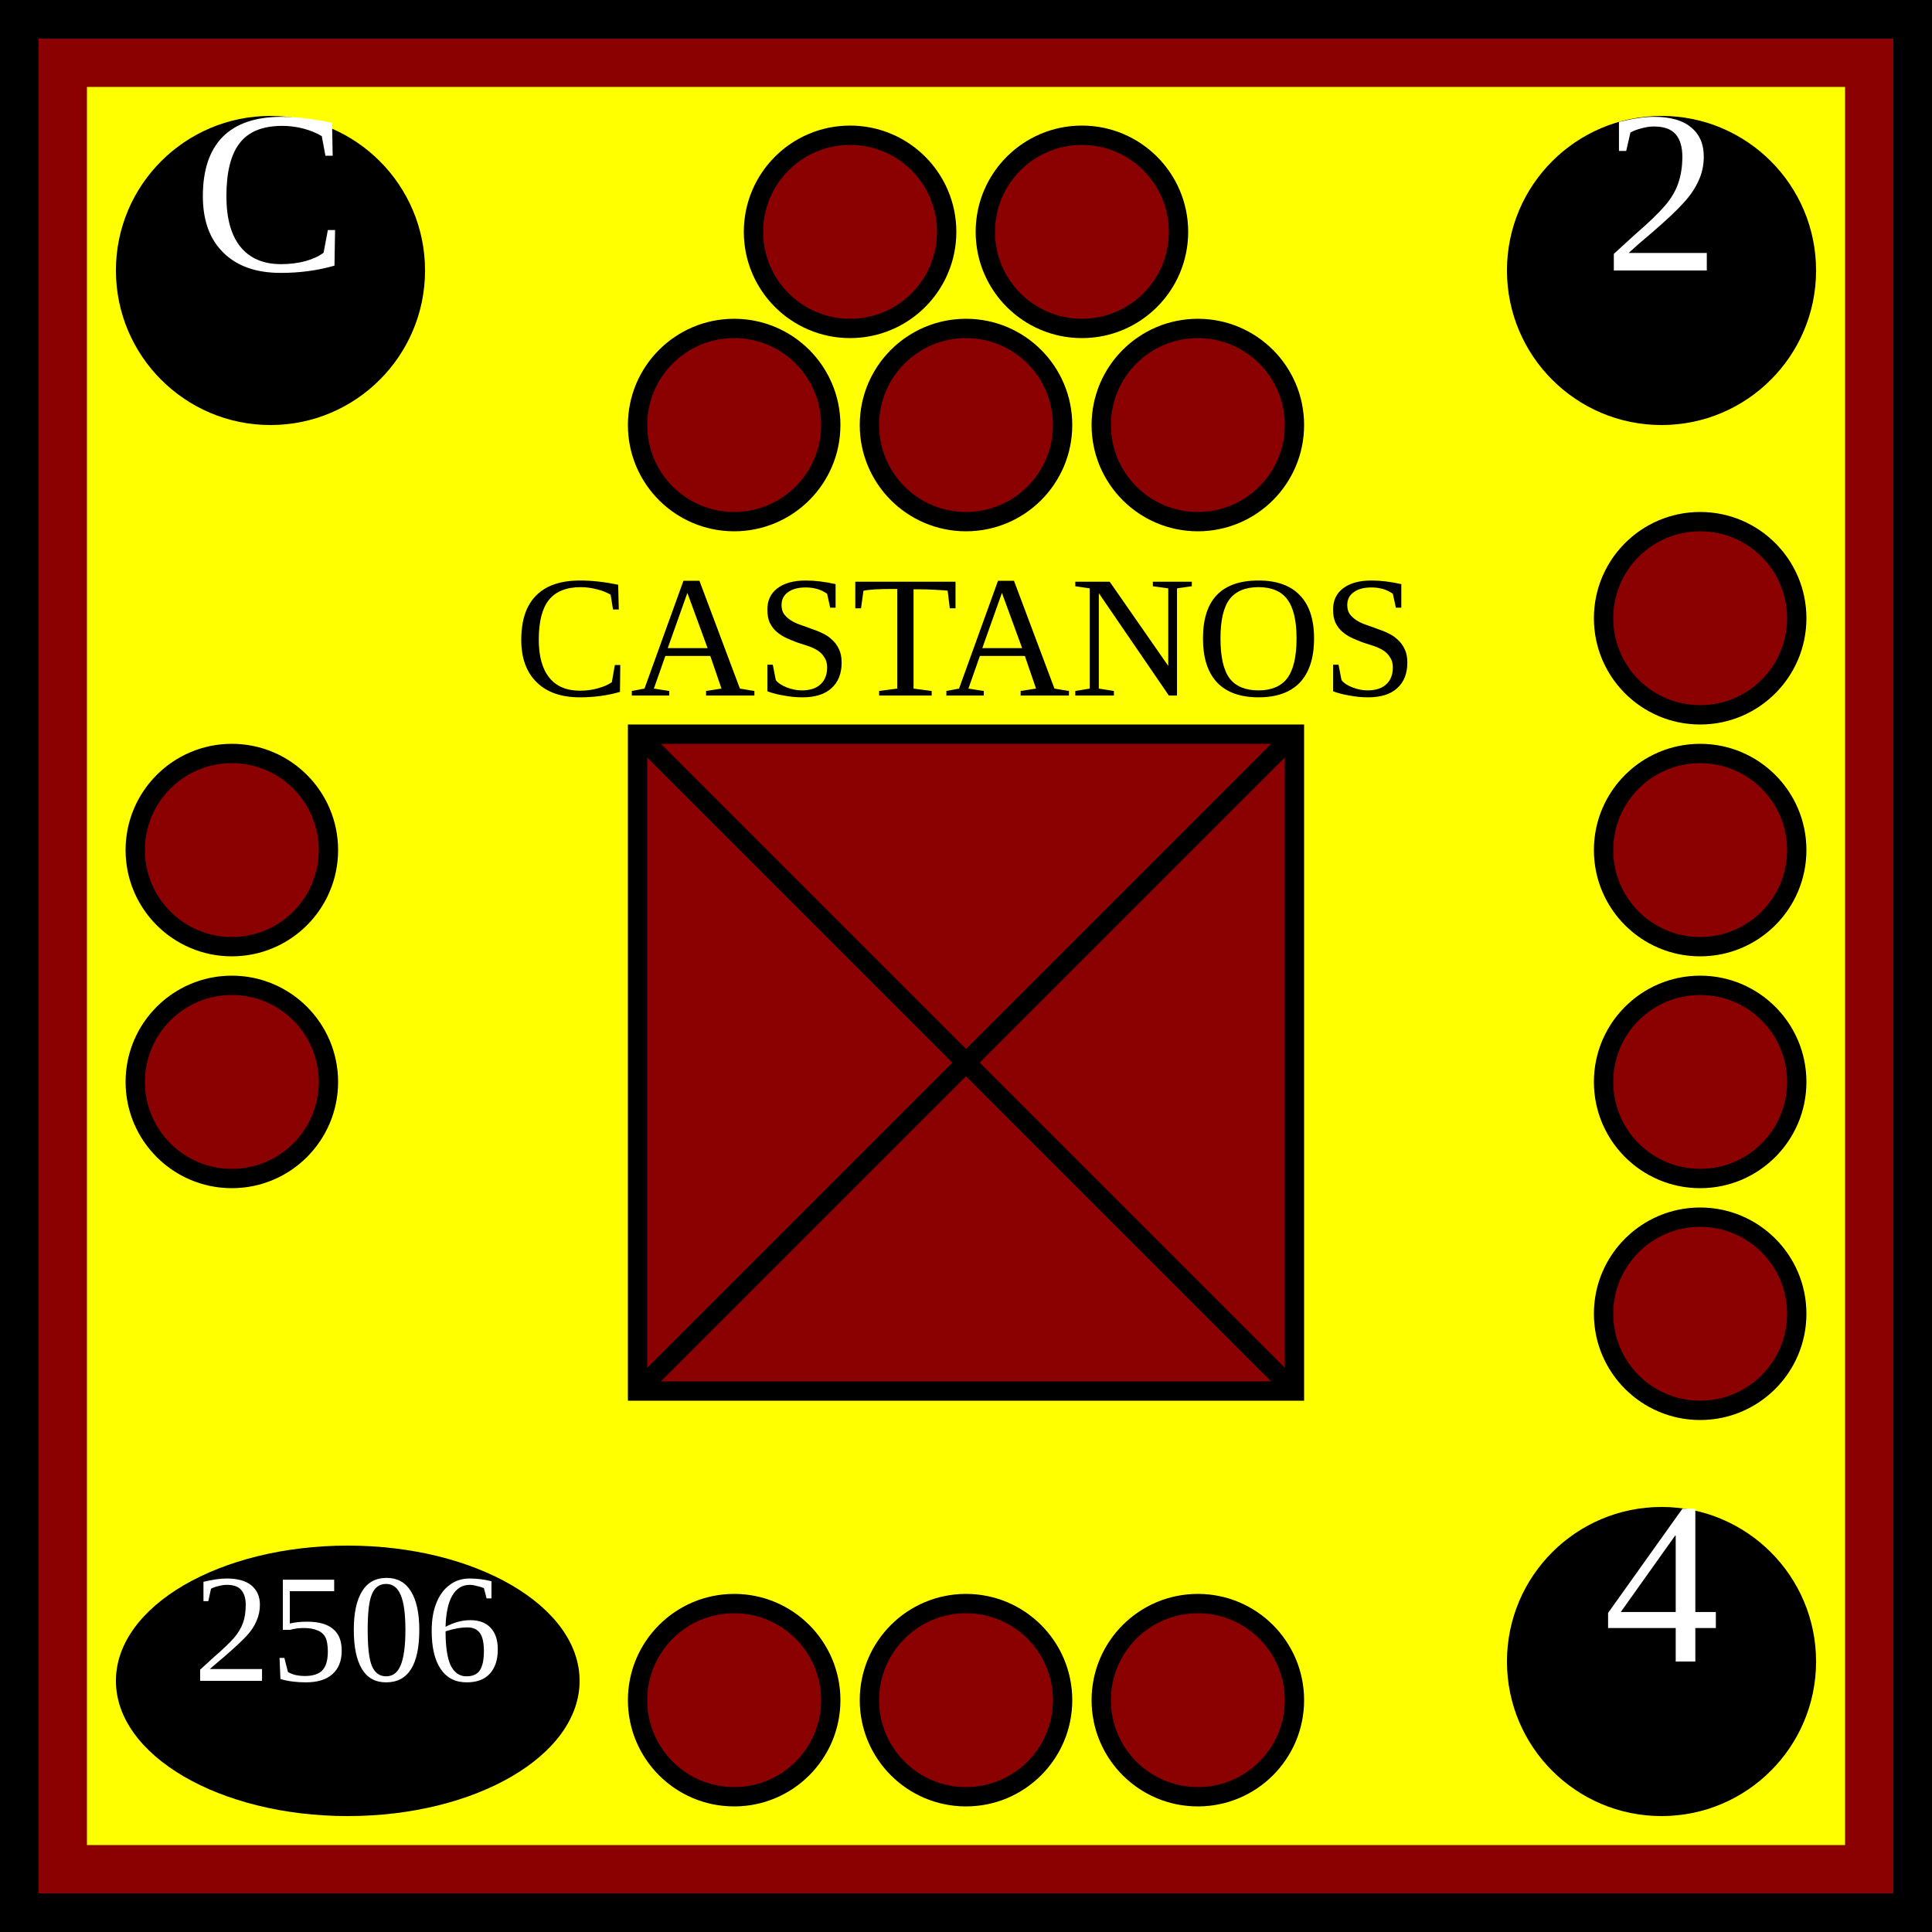
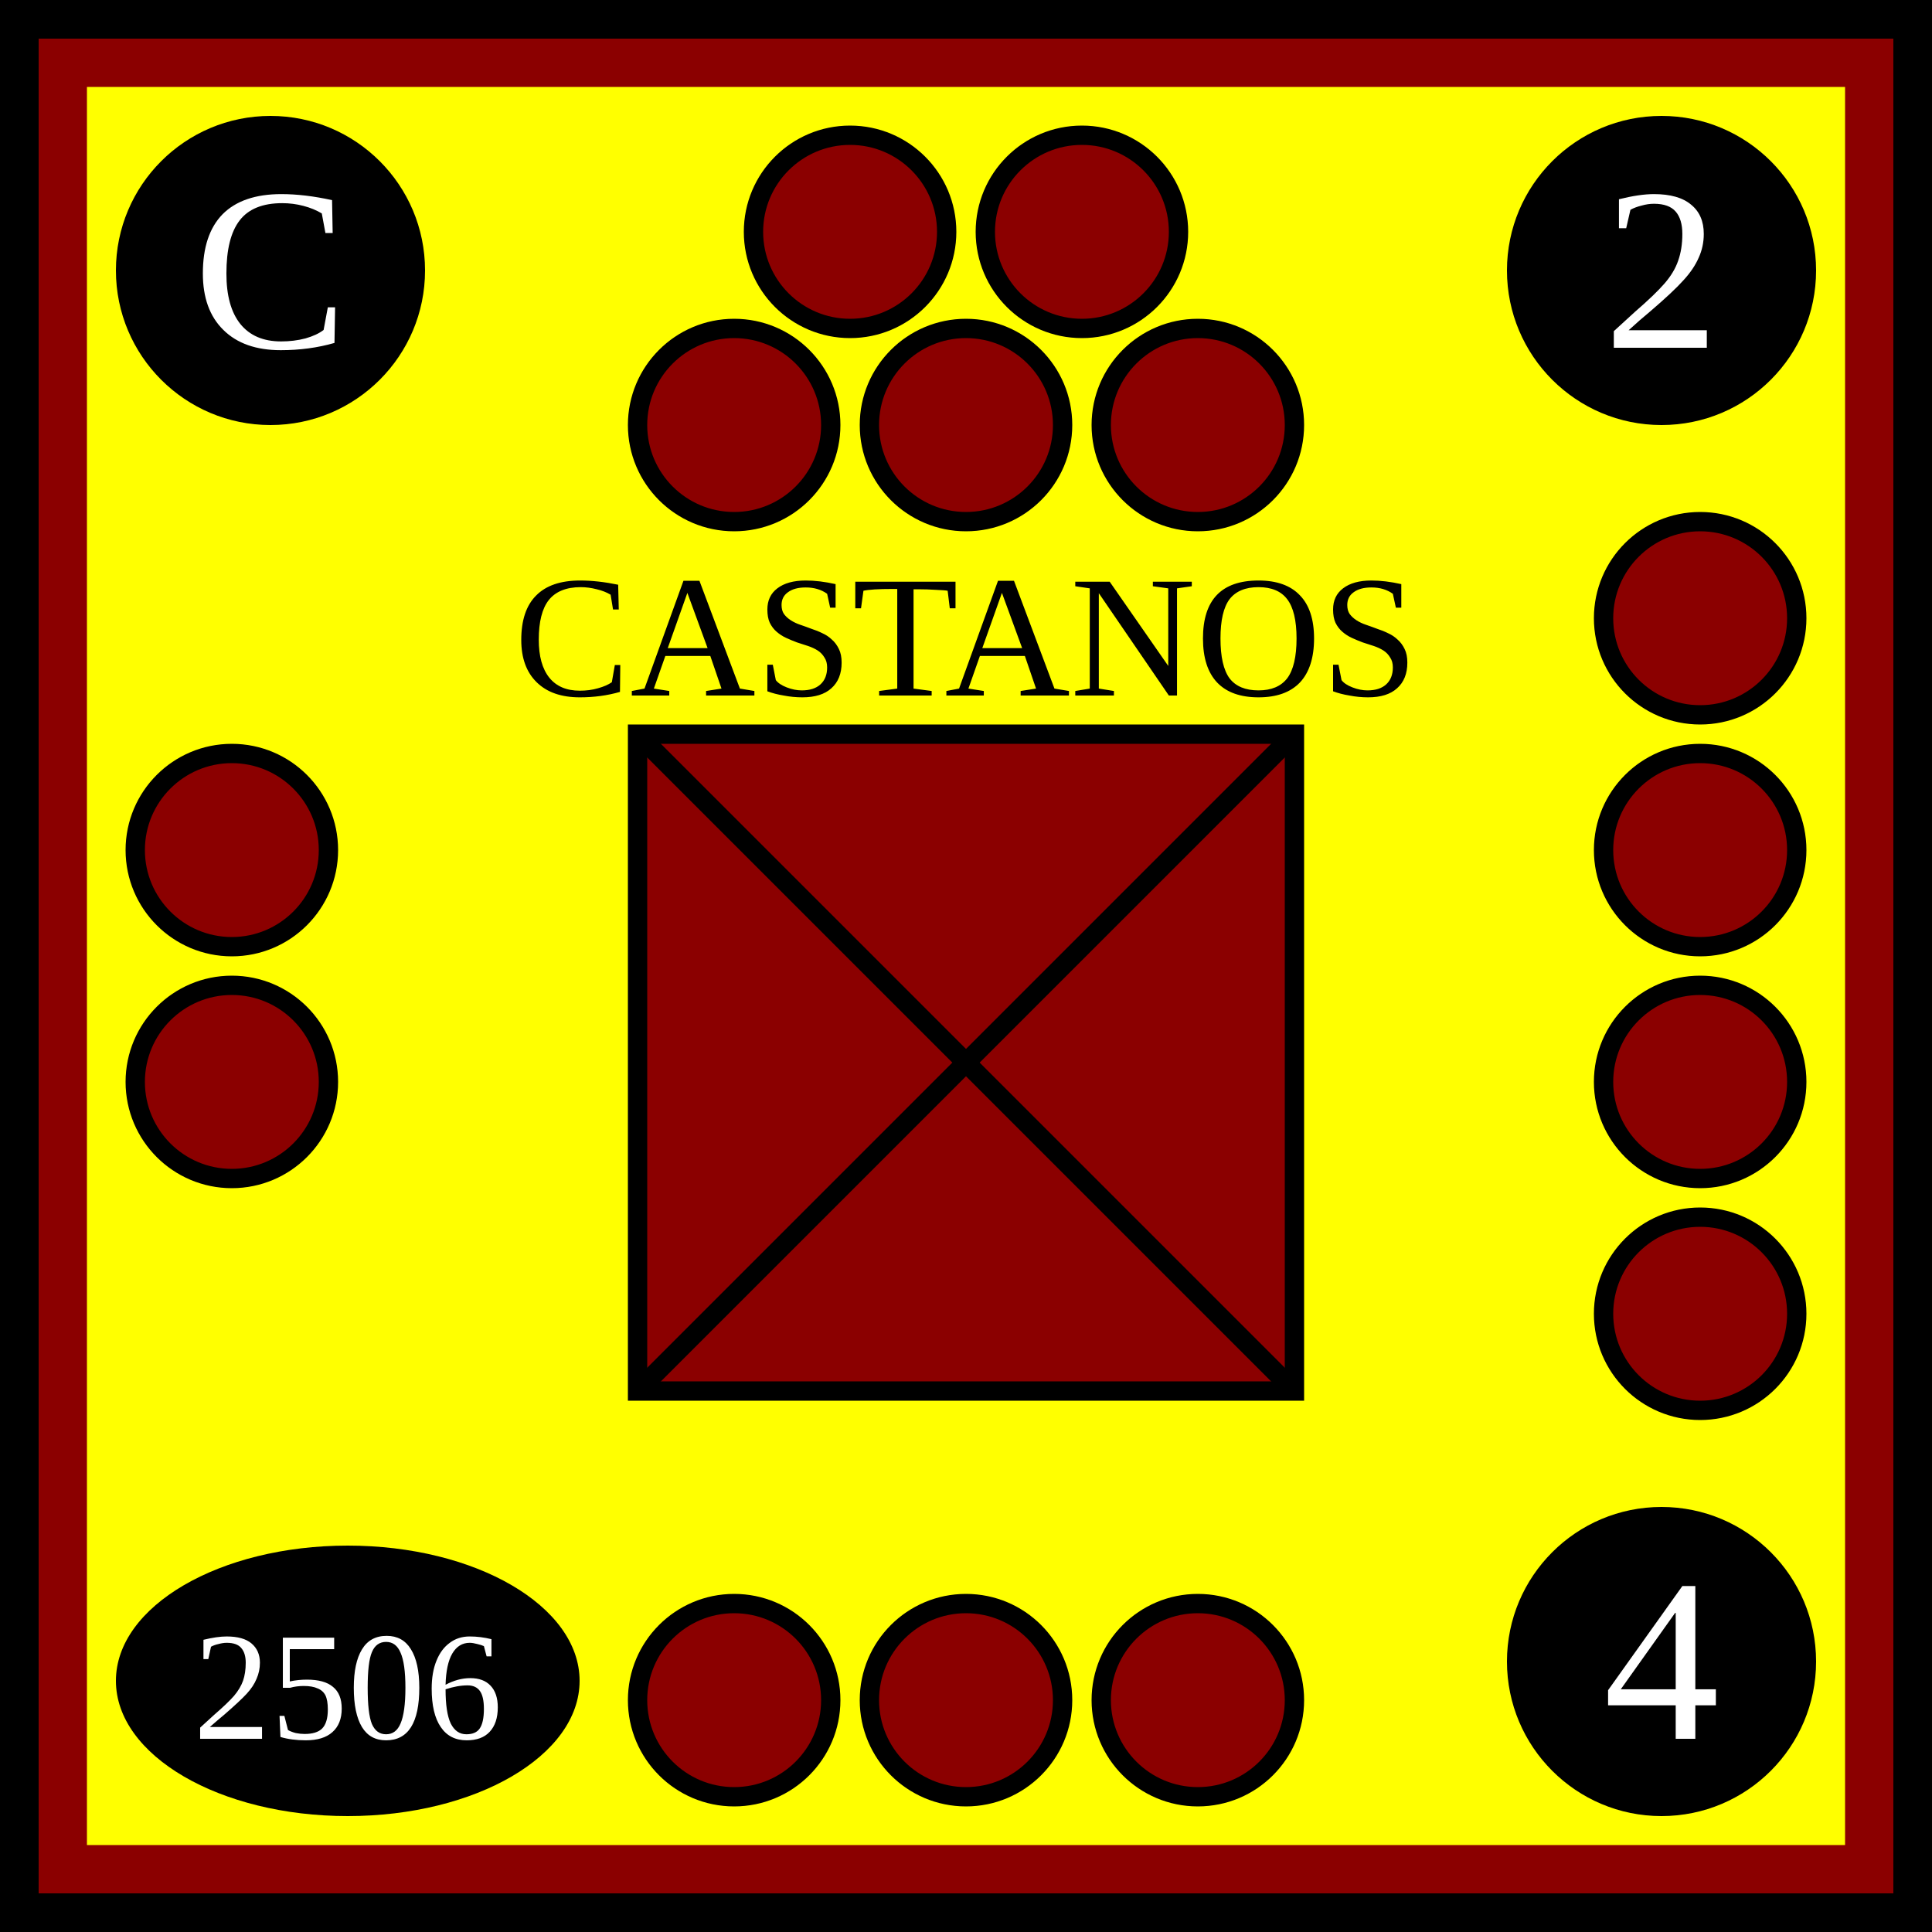
<svg xmlns="http://www.w3.org/2000/svg" xmlns:xlink="http://www.w3.org/1999/xlink" viewBox="0 0 100 100" width="100" height="100">
  <defs id="common">
    <rect id="background" width="100" height="100" fill="yellow" stroke="darkred" stroke-width="9" />
    <g id="border" stroke="black" stroke-width="2">
      <line x1="0" y1="1" x2="100" y2="1" />
      <line x1="1" y1="1" x2="1" y2="100" />
      <line x1="0" y1="99" x2="100" y2="99" />
      <line x1="99" y1="1" x2="99" y2="100" />
    </g>
    <clipPath id="block">
      <use xlink:href="#background" />
    </clipPath>
  </defs>
  <g id="unit">
    <use xlink:href="#background" clip-path="url(#block)" />
    <use xlink:href="#border" clip-path="url(#block)" />
    <g id="symbol" text-anchor="middle">
      <text x="50" y="36" font-size="9">CASTANOS</text>
      <rect x="33" y="38" width="34" height="34" fill="darkred" stroke="black" />
      <line x1="33" y1="38" x2="67" y2="72" stroke="black" />
      <line x1="33" y1="72" x2="67" y2="38" stroke="black" />
    </g>
    <g id="attributes" text-anchor="middle" font-size="12" fill="black">
      <g id="initiative">
        <circle cx="14" cy="14" r="8" />
-         <text x="14" y="14" fill="white">C</text>
+         <text x="14" y="18" fill="white">C</text>
      </g>
      <g id="firepower">
        <circle cx="86" cy="14" r="8" />
-         <text x="86" y="14" fill="white">2</text>
+         <text x="86" y="18" fill="white">2</text>
      </g>
      <g id="movement">
        <circle cx="86" cy="86" r="8" />
-         <text x="86" y="86" fill="white">4</text>
+         <text x="86" y="90" fill="white">4</text>
      </g>
      <g id="arrival">
        <ellipse cx="18" cy="87" rx="12" ry="7" />
-         <text x="18" y="87" font-size="8" fill="white">2506</text>
+         <text x="18" y="90" font-size="8" fill="white">2506</text>
      </g>
    </g>
    <g id="pips" stroke="black" fill="darkred">
      <g id="strength5">
        <circle id="topleft" cx="44" cy="12" r="5" />
        <circle id="topright" cx="56" cy="12" r="5" />
        <circle id="bottomleft" cx="38" cy="22" r="5" />
        <circle id="bottommiddle" cx="50" cy="22" r="5" />
        <circle id="bottomright" cx="62" cy="22" r="5" />
      </g>
      <g id="strength4">
        <circle id="righttop" cx="88" cy="32" r="5" />
        <circle id="rightmidtop" cx="88" cy="44" r="5" />
        <circle id="rightmidbottom" cx="88" cy="56" r="5" />
        <circle id="rightbottom" cx="88" cy="68" r="5" />
      </g>
      <g id="strength3">
        <circle id="bottomleft" cx="38" cy="88" r="5" />
        <circle id="bottommiddle" cx="50" cy="88" r="5" />
        <circle id="bottomright" cx="62" cy="88" r="5" />
      </g>
      <g id="strength2">
        <circle id="lefttop" cx="12" cy="44" r="5" />
        <circle id="leftbottom" cx="12" cy="56" r="5" />
      </g>
    </g>
  </g>
</svg>
